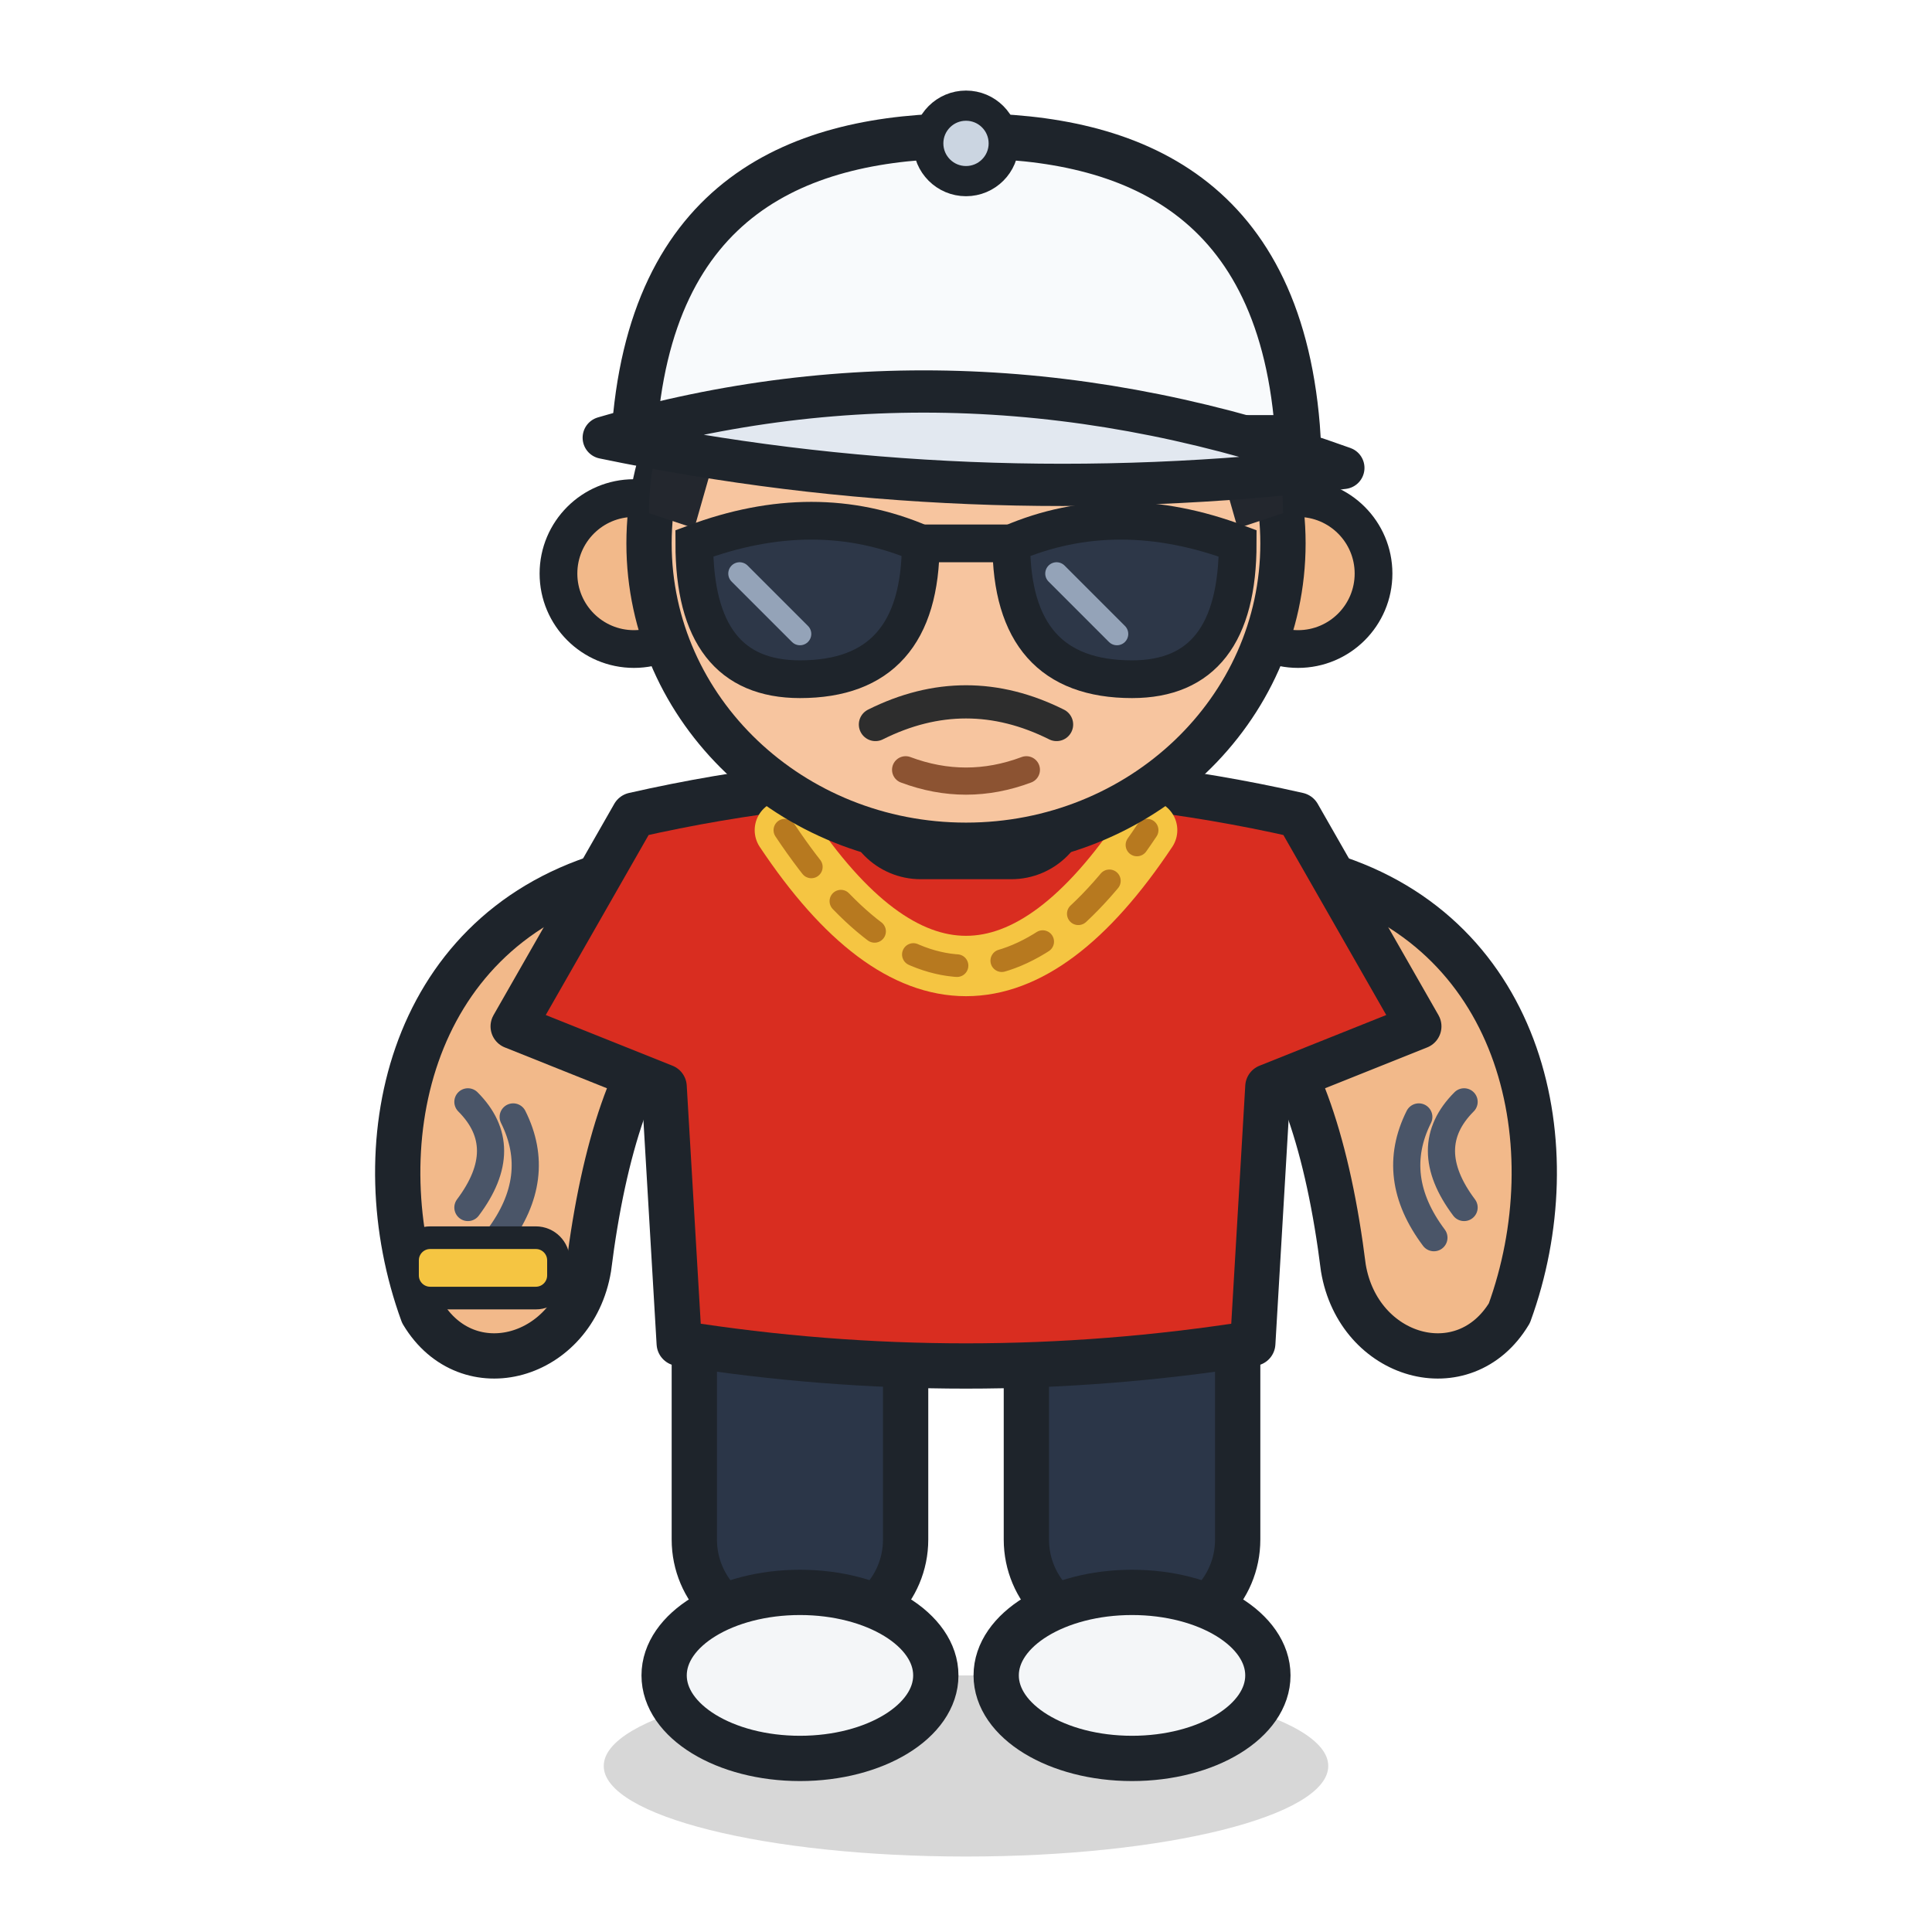
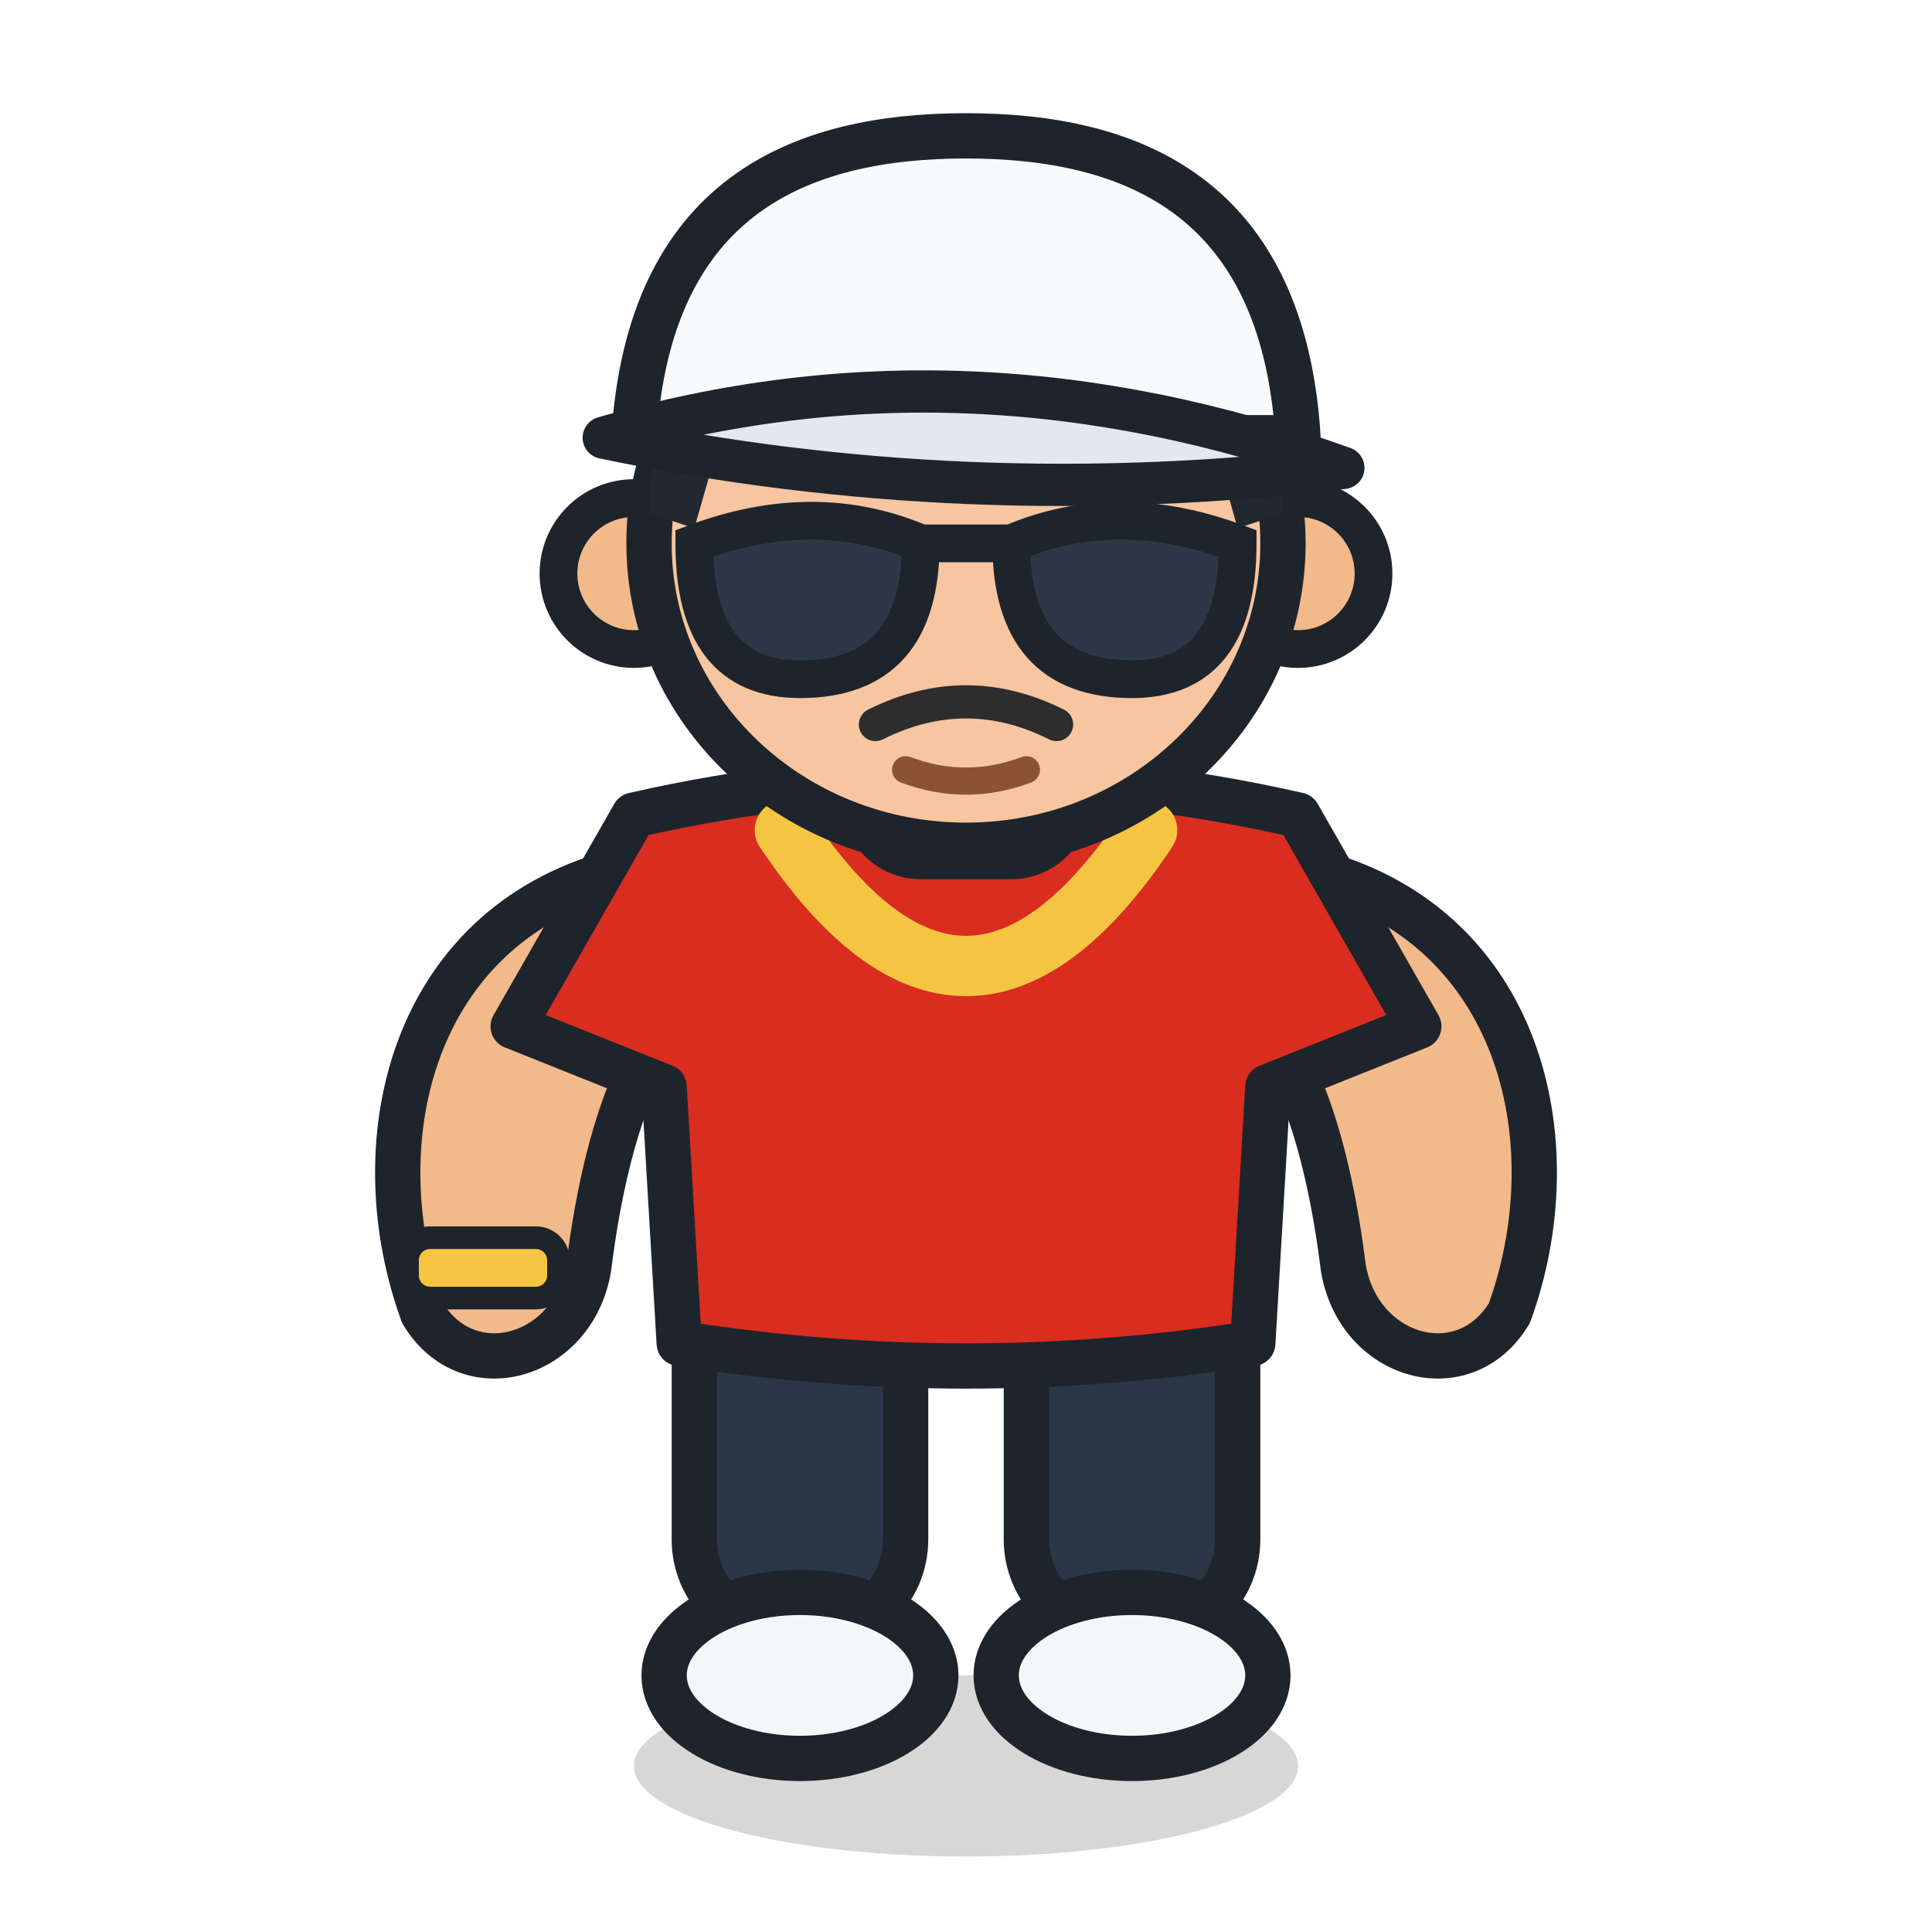
- <svg xmlns="http://www.w3.org/2000/svg" viewBox="0 0 128 128" width="128" height="128" class="char state-idle">
+ <svg xmlns="http://www.w3.org/2000/svg" viewBox="0 0 128 128" width="128" height="128" class="char dir-down state-idle">
  <style>
+     .dir-wrap { transform-origin: 64px 64px; }
    .body-root { transform-origin: 64px 96px; }
    .head { transform-origin: 64px 50px; }
    .arm-l { transform-origin: 41px 60px; }
    .arm-r { transform-origin: 87px 60px; }
    .leg-l { transform-origin: 53px 86px; }
    .leg-r { transform-origin: 75px 86px; }
+     .s-arm-b, .s-arm-f { transform-origin: 64px 61px; }
+     .s-leg-b, .s-leg-f { transform-origin: 64px 86px; }
    .shadow { transform-origin: 64px 117px; }
+     .view-side, .head-back, .fx-angry { display: none; }
+ 
+     /* Directions */
+     .dir-up .face-front, .dir-up .torso-front { display: none; }
+     .dir-up .head-back { display: block; }
+     .dir-right .view-front, .dir-left .view-front { display: none; }
+     .dir-right .view-side, .dir-left .view-side { display: block; }
+     .dir-left .dir-wrap { transform: scaleX(-1); }

    /* Idle */
    .state-idle .body-root { animation: idle-bob 1.8s ease-in-out infinite; }
    .state-idle .arm-l { animation: idle-arm 1.8s ease-in-out infinite; }
    .state-idle .arm-r { animation: idle-arm 1.8s ease-in-out infinite reverse; }
+     .state-idle .s-arm-f { animation: idle-arm 1.8s ease-in-out infinite; }

    /* Walk */
-     .state-walk .body-root { animation: walk-bob 0.45s ease-in-out infinite; }
-     .state-walk .leg-l { animation: walk-limb 0.45s ease-in-out infinite; }
-     .state-walk .leg-r { animation: walk-limb 0.45s ease-in-out infinite reverse; }
-     .state-walk .arm-l { animation: walk-limb 0.45s ease-in-out infinite reverse; }
-     .state-walk .arm-r { animation: walk-limb 0.45s ease-in-out infinite; }
-     .state-walk .shadow { animation: walk-shadow 0.45s ease-in-out infinite; }
+     .state-walk .body-root { animation: walk-bob 0.44s ease-in-out infinite; }
+     .state-walk .leg-l { animation: walk-limb-a 0.44s ease-in-out infinite; }
+     .state-walk .leg-r { animation: walk-limb-b 0.44s ease-in-out infinite; }
+     .state-walk .arm-l { animation: walk-limb-b 0.44s ease-in-out infinite; }
+     .state-walk .arm-r { animation: walk-limb-a 0.44s ease-in-out infinite; }
+     .state-walk .s-leg-f { animation: side-stride-a 0.44s ease-in-out infinite; }
+     .state-walk .s-leg-b { animation: side-stride-b 0.44s ease-in-out infinite; }
+     .state-walk .s-arm-f { animation: side-stride-b 0.44s ease-in-out infinite; }
+     .state-walk .s-arm-b { animation: side-stride-a 0.44s ease-in-out infinite; }
+     .state-walk .shadow { animation: walk-shadow 0.44s ease-in-out infinite; }

    /* Sit */
    .state-sit .body-root { transform: translateY(7px); animation: sit-bob 2.1s ease-in-out infinite; }
    .state-sit .leg-l, .state-sit .leg-r { transform: translateY(-6px) scaleY(0.55); }
+     .state-sit .s-leg-f, .state-sit .s-leg-b { transform: translate(6px, -4px) rotate(-52deg); }
    .state-sit .arm-l { transform: rotate(-10deg); }
    .state-sit .arm-r { transform: rotate(10deg); }
+     .state-sit .s-arm-f { transform: rotate(-28deg); }

    /* Eat */
    .state-eat .body-root { transform: translateY(7px); }
    .state-eat .leg-l, .state-eat .leg-r { transform: translateY(-6px) scaleY(0.55); }
-     .state-eat .head { animation: eat-nod 0.55s ease-in-out infinite; }
-     .state-eat .arm-r { animation: eat-arm 0.55s ease-in-out infinite; }
+     .state-eat .s-leg-f, .state-eat .s-leg-b { transform: translate(6px, -4px) rotate(-52deg); }
+     .state-eat .head { animation: eat-nod 0.52s ease-in-out infinite; }
+     .state-eat .arm-r { animation: eat-arm 0.52s ease-in-out infinite; }
+     .state-eat .s-arm-f { animation: side-eat-arm 0.52s ease-in-out infinite; }
    .state-eat .arm-l { transform: rotate(-12deg); }

-     /* Impatient */
-     .state-impatient .body-root { animation: imp-shake 0.22s linear infinite; }
-     .state-impatient .leg-l, .state-impatient .leg-r { transform: translateY(-6px) scaleY(0.55); }
-     .state-impatient .arm-l { transform: rotate(-18deg); }
-     .state-impatient .arm-r { transform: rotate(18deg); }
+     /* Angry / Impatient */
+     .state-angry .body-root, .state-impatient .body-root { animation: angry-shake 0.2s linear infinite; }
+     .state-angry .leg-l, .state-angry .leg-r, .state-impatient .leg-l, .state-impatient .leg-r { transform: translateY(-6px) scaleY(0.55); }
+     .state-angry .s-leg-f, .state-angry .s-leg-b, .state-impatient .s-leg-f, .state-impatient .s-leg-b { transform: translate(6px, -4px) rotate(-52deg); }
+     .state-angry .arm-l, .state-impatient .arm-l { animation: angry-arm-l 0.25s ease-in-out infinite; }
+     .state-angry .arm-r, .state-impatient .arm-r { animation: angry-arm-r 0.25s ease-in-out infinite; }
+     .state-angry .s-arm-f, .state-impatient .s-arm-f { animation: side-angry-arm 0.25s ease-in-out infinite; }
+     .state-angry .fx-angry, .state-impatient .fx-angry { display: block; }

    @keyframes idle-bob { 0%,100% { transform: translateY(0); } 50% { transform: translateY(-2.5px); } }
    @keyframes idle-arm { 0%,100% { transform: rotate(0deg); } 50% { transform: rotate(4deg); } }
    @keyframes walk-bob { 0%,100% { transform: translateY(0) rotate(0deg); } 25% { transform: translateY(-4px) rotate(-2deg); } 75% { transform: translateY(-4px) rotate(2deg); } }
-     @keyframes walk-limb { 0%,100% { transform: rotate(-18deg); } 50% { transform: rotate(18deg); } }
-     @keyframes walk-shadow { 0%,100% { transform: scaleX(1); } 50% { transform: scaleX(0.86); } }
+     @keyframes walk-limb-a { 0%,100% { transform: rotate(-18deg); } 50% { transform: rotate(18deg); } }
+     @keyframes walk-limb-b { 0%,100% { transform: rotate(18deg); } 50% { transform: rotate(-18deg); } }
+     @keyframes side-stride-a { 0%,100% { transform: translateX(-3px) rotate(32deg); } 50% { transform: translateX(3px) rotate(-32deg); } }
+     @keyframes side-stride-b { 0%,100% { transform: translateX(3px) rotate(-32deg); } 50% { transform: translateX(-3px) rotate(32deg); } }
+     @keyframes walk-shadow { 0%,100% { transform: scaleX(1); } 50% { transform: scaleX(0.84); } }
    @keyframes sit-bob { 0%,100% { transform: translateY(7px); } 50% { transform: translateY(5.5px); } }
-     @keyframes eat-nod { 0%,100% { transform: translateY(0) rotate(0deg); } 50% { transform: translateY(2.5px) rotate(4deg); } }
+     @keyframes eat-nod { 0%,100% { transform: translateY(0) rotate(0deg); } 50% { transform: translateY(2.5px) rotate(5deg); } }
    @keyframes eat-arm { 0%,100% { transform: rotate(8deg); } 50% { transform: rotate(42deg); } }
-     @keyframes imp-shake { 0%,100% { transform: translate(-2.5px, 7px); } 50% { transform: translate(2.5px, 7px); } }
+     @keyframes side-eat-arm { 0%,100% { transform: rotate(-30deg); } 50% { transform: rotate(-72deg); } }
+     @keyframes angry-shake { 0%,100% { transform: translate(-2.5px, 7px); } 50% { transform: translate(2.5px, 7px); } }
+     @keyframes angry-arm-l { 0%,100% { transform: rotate(-14deg); } 50% { transform: rotate(-28deg); } }
+     @keyframes angry-arm-r { 0%,100% { transform: rotate(14deg); } 50% { transform: rotate(28deg); } }
+     @keyframes side-angry-arm { 0%,100% { transform: rotate(-20deg); } 50% { transform: rotate(-50deg); } }
  </style>
-   <ellipse class="shadow" cx="64" cy="117" rx="24" ry="6" fill="#000" opacity="0.16" />
-   <g class="body-root">
-     <g class="leg-l">
-       <rect x="46" y="84" width="14" height="24" rx="6" fill="#2B3648" stroke="#1E242B" stroke-width="3" />
-       <ellipse cx="53" cy="111" rx="9" ry="5.5" fill="#F4F6F8" stroke="#1E242B" stroke-width="3" />
-     </g>
-     <g class="leg-r">
-       <rect x="68" y="84" width="14" height="24" rx="6" fill="#2B3648" stroke="#1E242B" stroke-width="3" />
-       <ellipse cx="75" cy="111" rx="9" ry="5.5" fill="#F4F6F8" stroke="#1E242B" stroke-width="3" />
-     </g>
-     <g class="arm-l">
-       <path d="M40 58 C27 62 24 76 28 87 C31 92 38 90 39 84 C40 76 42 70 45 67 Z" fill="#F2B98A" stroke="#1E242B" stroke-width="3" stroke-linejoin="round" />
-       <path d="M31 73 Q34 76 31 80 M34 74 Q36 78 33 82" fill="none" stroke="#4A5568" stroke-width="1.8" stroke-linecap="round" />
-       <rect x="27" y="82" width="10" height="4" rx="1.5" fill="#F5C542" stroke="#1E242B" stroke-width="1.5" />
-     </g>
-     <g class="arm-r">
-       <path d="M88 58 C101 62 104 76 100 87 C97 92 90 90 89 84 C88 76 86 70 83 67 Z" fill="#F2B98A" stroke="#1E242B" stroke-width="3" stroke-linejoin="round" />
-       <path d="M97 73 Q94 76 97 80 M94 74 Q92 78 95 82" fill="none" stroke="#4A5568" stroke-width="1.8" stroke-linecap="round" />
-     </g>
-     <g class="torso">
-       <path d="M42 54 Q64 49 86 54 L94 68 L84 72 L83 89 Q64 92 45 89 L44 72 L34 68 Z" fill="#D92D20" stroke="#1E242B" stroke-width="3" stroke-linejoin="round" />
-       <path d="M52 55 Q64 73 76 55" fill="none" stroke="#F5C542" stroke-width="4" stroke-linecap="round" />
-       <path d="M52 55 Q64 73 76 55" fill="none" stroke="#B7791F" stroke-width="1.5" stroke-dasharray="3 3" stroke-linecap="round" />
-     </g>
-     <g class="head">
-       <rect x="57" y="48" width="14" height="9" rx="4" fill="#E3A372" stroke="#1E242B" stroke-width="2.5" />
-       <circle cx="42" cy="38" r="5" fill="#F2B98A" stroke="#1E242B" stroke-width="2.5" />
-       <circle cx="86" cy="38" r="5" fill="#F2B98A" stroke="#1E242B" stroke-width="2.5" />
-       <ellipse cx="64" cy="36" rx="21" ry="20" fill="#F7C59F" stroke="#1E242B" stroke-width="3" />
-       <path d="M43 34 C43 24 50 20 64 20 C78 20 85 24 85 34 L82 35 L80 28 L48 28 L46 35 Z" fill="#23272E" />
-       <path d="M42 29 C43 13 53 9 64 9 C75 9 85 13 86 29 Z" fill="#F8FAFC" stroke="#1E242B" stroke-width="3" />
-       <path d="M40 29 Q64 22 89 31 Q64 34 40 29 Z" fill="#E2E8F0" stroke="#1E242B" stroke-width="2.8" stroke-linejoin="round" />
-       <circle cx="64" cy="9.5" r="2.5" fill="#CBD5E1" stroke="#1E242B" stroke-width="2" />
-       <path d="M46 36 Q54 33 61 36 Q61 45 53 45 Q46 45 46 36 Z" fill="#2D3748" stroke="#1E242B" stroke-width="2.5" />
-       <path d="M67 36 Q74 33 82 36 Q82 45 75 45 Q67 45 67 36 Z" fill="#2D3748" stroke="#1E242B" stroke-width="2.5" />
-       <line x1="60" y1="36" x2="68" y2="36" stroke="#1E242B" stroke-width="2.5" />
-       <line x1="49" y1="38" x2="53" y2="42" stroke="#94A3B8" stroke-width="1.5" stroke-linecap="round" />
-       <line x1="70" y1="38" x2="74" y2="42" stroke="#94A3B8" stroke-width="1.5" stroke-linecap="round" />
-       <path d="M58 48 Q64 45 70 48" fill="none" stroke="#2D2D2D" stroke-width="2.2" stroke-linecap="round" />
-       <path d="M60 51 Q64 52.5 68 51" fill="none" stroke="#8C5332" stroke-width="1.8" stroke-linecap="round" />
+   <ellipse class="shadow" cx="64" cy="117" rx="22" ry="6" fill="#000" opacity="0.16" />
+   <g class="dir-wrap">
+     <g class="body-root">
+       <g class="view-front">
+         <g class="leg-l">
+           <rect x="46" y="84" width="14" height="24" rx="6" fill="#2B3648" stroke="#1E242B" stroke-width="3" />
+           <ellipse cx="53" cy="111" rx="9" ry="5.5" fill="#F4F6F8" stroke="#1E242B" stroke-width="3" />
+         </g>
+         <g class="leg-r">
+           <rect x="68" y="84" width="14" height="24" rx="6" fill="#2B3648" stroke="#1E242B" stroke-width="3" />
+           <ellipse cx="75" cy="111" rx="9" ry="5.5" fill="#F4F6F8" stroke="#1E242B" stroke-width="3" />
+         </g>
+         <g class="arm-l">
+           <path d="M40 58 C27 62 24 76 28 87 C31 92 38 90 39 84 C40 76 42 70 45 67 Z" fill="#F2B98A" stroke="#1E242B" stroke-width="3" stroke-linejoin="round" />
+           <rect x="27" y="82" width="10" height="4" rx="1.5" fill="#F5C542" stroke="#1E242B" stroke-width="1.5" />
+         </g>
+         <g class="arm-r">
+           <path d="M88 58 C101 62 104 76 100 87 C97 92 90 90 89 84 C88 76 86 70 83 67 Z" fill="#F2B98A" stroke="#1E242B" stroke-width="3" stroke-linejoin="round" />
+         </g>
+         <g class="torso">
+           <path d="M42 54 Q64 49 86 54 L94 68 L84 72 L83 89 Q64 92 45 89 L44 72 L34 68 Z" fill="#D92D20" stroke="#1E242B" stroke-width="3" stroke-linejoin="round" />
+           <g class="torso-front">
+             <path d="M52 55 Q64 73 76 55" fill="none" stroke="#F5C542" stroke-width="4" stroke-linecap="round" />
+           </g>
+         </g>
+         <g class="head">
+           <rect x="57" y="48" width="14" height="9" rx="4" fill="#E3A372" stroke="#1E242B" stroke-width="2.5" />
+           <circle cx="42" cy="38" r="5" fill="#F2B98A" stroke="#1E242B" stroke-width="2.5" />
+           <circle cx="86" cy="38" r="5" fill="#F2B98A" stroke="#1E242B" stroke-width="2.5" />
+           <ellipse cx="64" cy="36" rx="21" ry="20" fill="#F7C59F" stroke="#1E242B" stroke-width="3" />
+           <path d="M43 34 C43 24 50 20 64 20 C78 20 85 24 85 34 L82 35 L80 28 L48 28 L46 35 Z" fill="#23272E" />
+           <path d="M42 29 C43 13 53 9 64 9 C75 9 85 13 86 29 Z" fill="#F8FAFC" stroke="#1E242B" stroke-width="3" />
+           <g class="face-front">
+             <path d="M40 29 Q64 22 89 31 Q64 34 40 29 Z" fill="#E2E8F0" stroke="#1E242B" stroke-width="2.8" stroke-linejoin="round" />
+             <path d="M46 36 Q54 33 61 36 Q61 45 53 45 Q46 45 46 36 Z" fill="#2D3748" stroke="#1E242B" stroke-width="2.5" />
+             <path d="M67 36 Q74 33 82 36 Q82 45 75 45 Q67 45 67 36 Z" fill="#2D3748" stroke="#1E242B" stroke-width="2.5" />
+             <line x1="60" y1="36" x2="68" y2="36" stroke="#1E242B" stroke-width="2.5" />
+             <path d="M58 48 Q64 45 70 48" fill="none" stroke="#2D2D2D" stroke-width="2.2" stroke-linecap="round" />
+             <path d="M60 51 Q64 52.5 68 51" fill="none" stroke="#8C5332" stroke-width="1.8" stroke-linecap="round" />
+           </g>
+           <g class="head-back">
+             <path d="M43 32 C43 47 52 54 64 54 C76 54 85 47 85 32 Z" fill="#23272E" />
+             <path d="M42 29 C43 13 53 9 64 9 C75 9 85 13 86 29 L86 35 L42 35 Z" fill="#F8FAFC" stroke="#1E242B" stroke-width="3" />
+             <rect x="55" y="29" width="18" height="6" rx="3" fill="#CBD5E1" stroke="#1E242B" stroke-width="2" />
+           </g>
+           <g class="fx-angry">
+             <ellipse cx="64" cy="40" rx="18" ry="12" fill="#EF4444" opacity="0.22" />
+             <path d="M84 14 Q88 18 84 22 M92 14 Q88 18 92 22 M84 22 Q88 18 92 22 M84 14 Q88 18 92 14" fill="none" stroke="#EF4444" stroke-width="2.6" stroke-linecap="round" />
+           </g>
+         </g>
+       </g>
+       <g class="view-side">
+         <g class="s-leg-b">
+           <rect x="57" y="84" width="13" height="24" rx="6" fill="#1E293B" stroke="#1E242B" stroke-width="3" />
+           <ellipse cx="66" cy="111" rx="10.5" ry="5" fill="#CBD5E1" stroke="#1E242B" stroke-width="3" />
+         </g>
+         <g class="s-arm-b">
+           <rect x="58" y="58" width="11" height="29" rx="5.5" fill="#DDA172" stroke="#1E242B" stroke-width="3" />
+         </g>
+         <g class="s-leg-f">
+           <rect x="57" y="84" width="13" height="24" rx="6" fill="#2B3648" stroke="#1E242B" stroke-width="3" />
+           <ellipse cx="67" cy="111" rx="11" ry="5.5" fill="#F4F6F8" stroke="#1E242B" stroke-width="3" />
+         </g>
+         <g class="torso">
+           <path d="M50 54 Q64 50 77 55 L78 89 Q64 92 50 89 Z" fill="#D92D20" stroke="#1E242B" stroke-width="3" stroke-linejoin="round" />
+           <path d="M68 55 Q77 65 73 72" fill="none" stroke="#F5C542" stroke-width="3.8" stroke-linecap="round" />
+         </g>
+         <g class="s-arm-f">
+           <rect x="57" y="57" width="12" height="31" rx="6" fill="#F2B98A" stroke="#1E242B" stroke-width="3" />
+           <path d="M57 57 L69 57 L70 69 L56 69 Z" fill="#D92D20" stroke="#1E242B" stroke-width="2.8" stroke-linejoin="round" />
+           <path d="M61 73 Q64 76 61 80" fill="none" stroke="#4A5568" stroke-width="1.8" stroke-linecap="round" />
+           <rect x="57" y="81" width="12" height="4" rx="1.5" fill="#F5C542" stroke="#1E242B" stroke-width="1.5" />
+         </g>
+         <g class="head">
+           <rect x="58" y="48" width="12" height="9" rx="4" fill="#E3A372" stroke="#1E242B" stroke-width="2.5" />
+           <ellipse cx="64" cy="36" rx="19" ry="19.5" fill="#F7C59F" stroke="#1E242B" stroke-width="3" />
+           <path d="M82 37 L87 41 L82 43" fill="#F7C59F" stroke="#1E242B" stroke-width="2.5" stroke-linejoin="round" />
+           <path d="M45 31 C44 43 49 51 56 52 L57 34 Z" fill="#23272E" />
+           <circle cx="57" cy="39" r="4.5" fill="#F2B98A" stroke="#1E242B" stroke-width="2.5" />
+           <path d="M44 28 C45 12 55 9 65 9 C75 9 82 14 83 28 Z" fill="#F8FAFC" stroke="#1E242B" stroke-width="3" />
+           <path d="M64 27 L98 29 Q94 34 64 31 Z" fill="#E2E8F0" stroke="#1E242B" stroke-width="2.8" stroke-linejoin="round" />
+           <path d="M69 34 Q78 33 83 36 Q83 44 75 44 Q68 44 69 34 Z" fill="#2D3748" stroke="#1E242B" stroke-width="2.5" />
+           <line x1="59" y1="36" x2="70" y2="36" stroke="#1E242B" stroke-width="2.5" />
+           <path d="M75 47 Q80 46 83 48" fill="none" stroke="#2D2D2D" stroke-width="2.2" stroke-linecap="round" />
+           <path d="M76 50.5 L81 50.5" fill="none" stroke="#8C5332" stroke-width="1.8" stroke-linecap="round" />
+           <g class="fx-angry">
+             <ellipse cx="72" cy="40" rx="12" ry="10" fill="#EF4444" opacity="0.22" />
+             <path d="M84 12 Q88 16 84 20 M92 12 Q88 16 92 20 M84 20 Q88 16 92 20 M84 12 Q88 16 92 12" fill="none" stroke="#EF4444" stroke-width="2.6" stroke-linecap="round" />
+           </g>
+         </g>
+       </g>
    </g>
  </g>
</svg>
